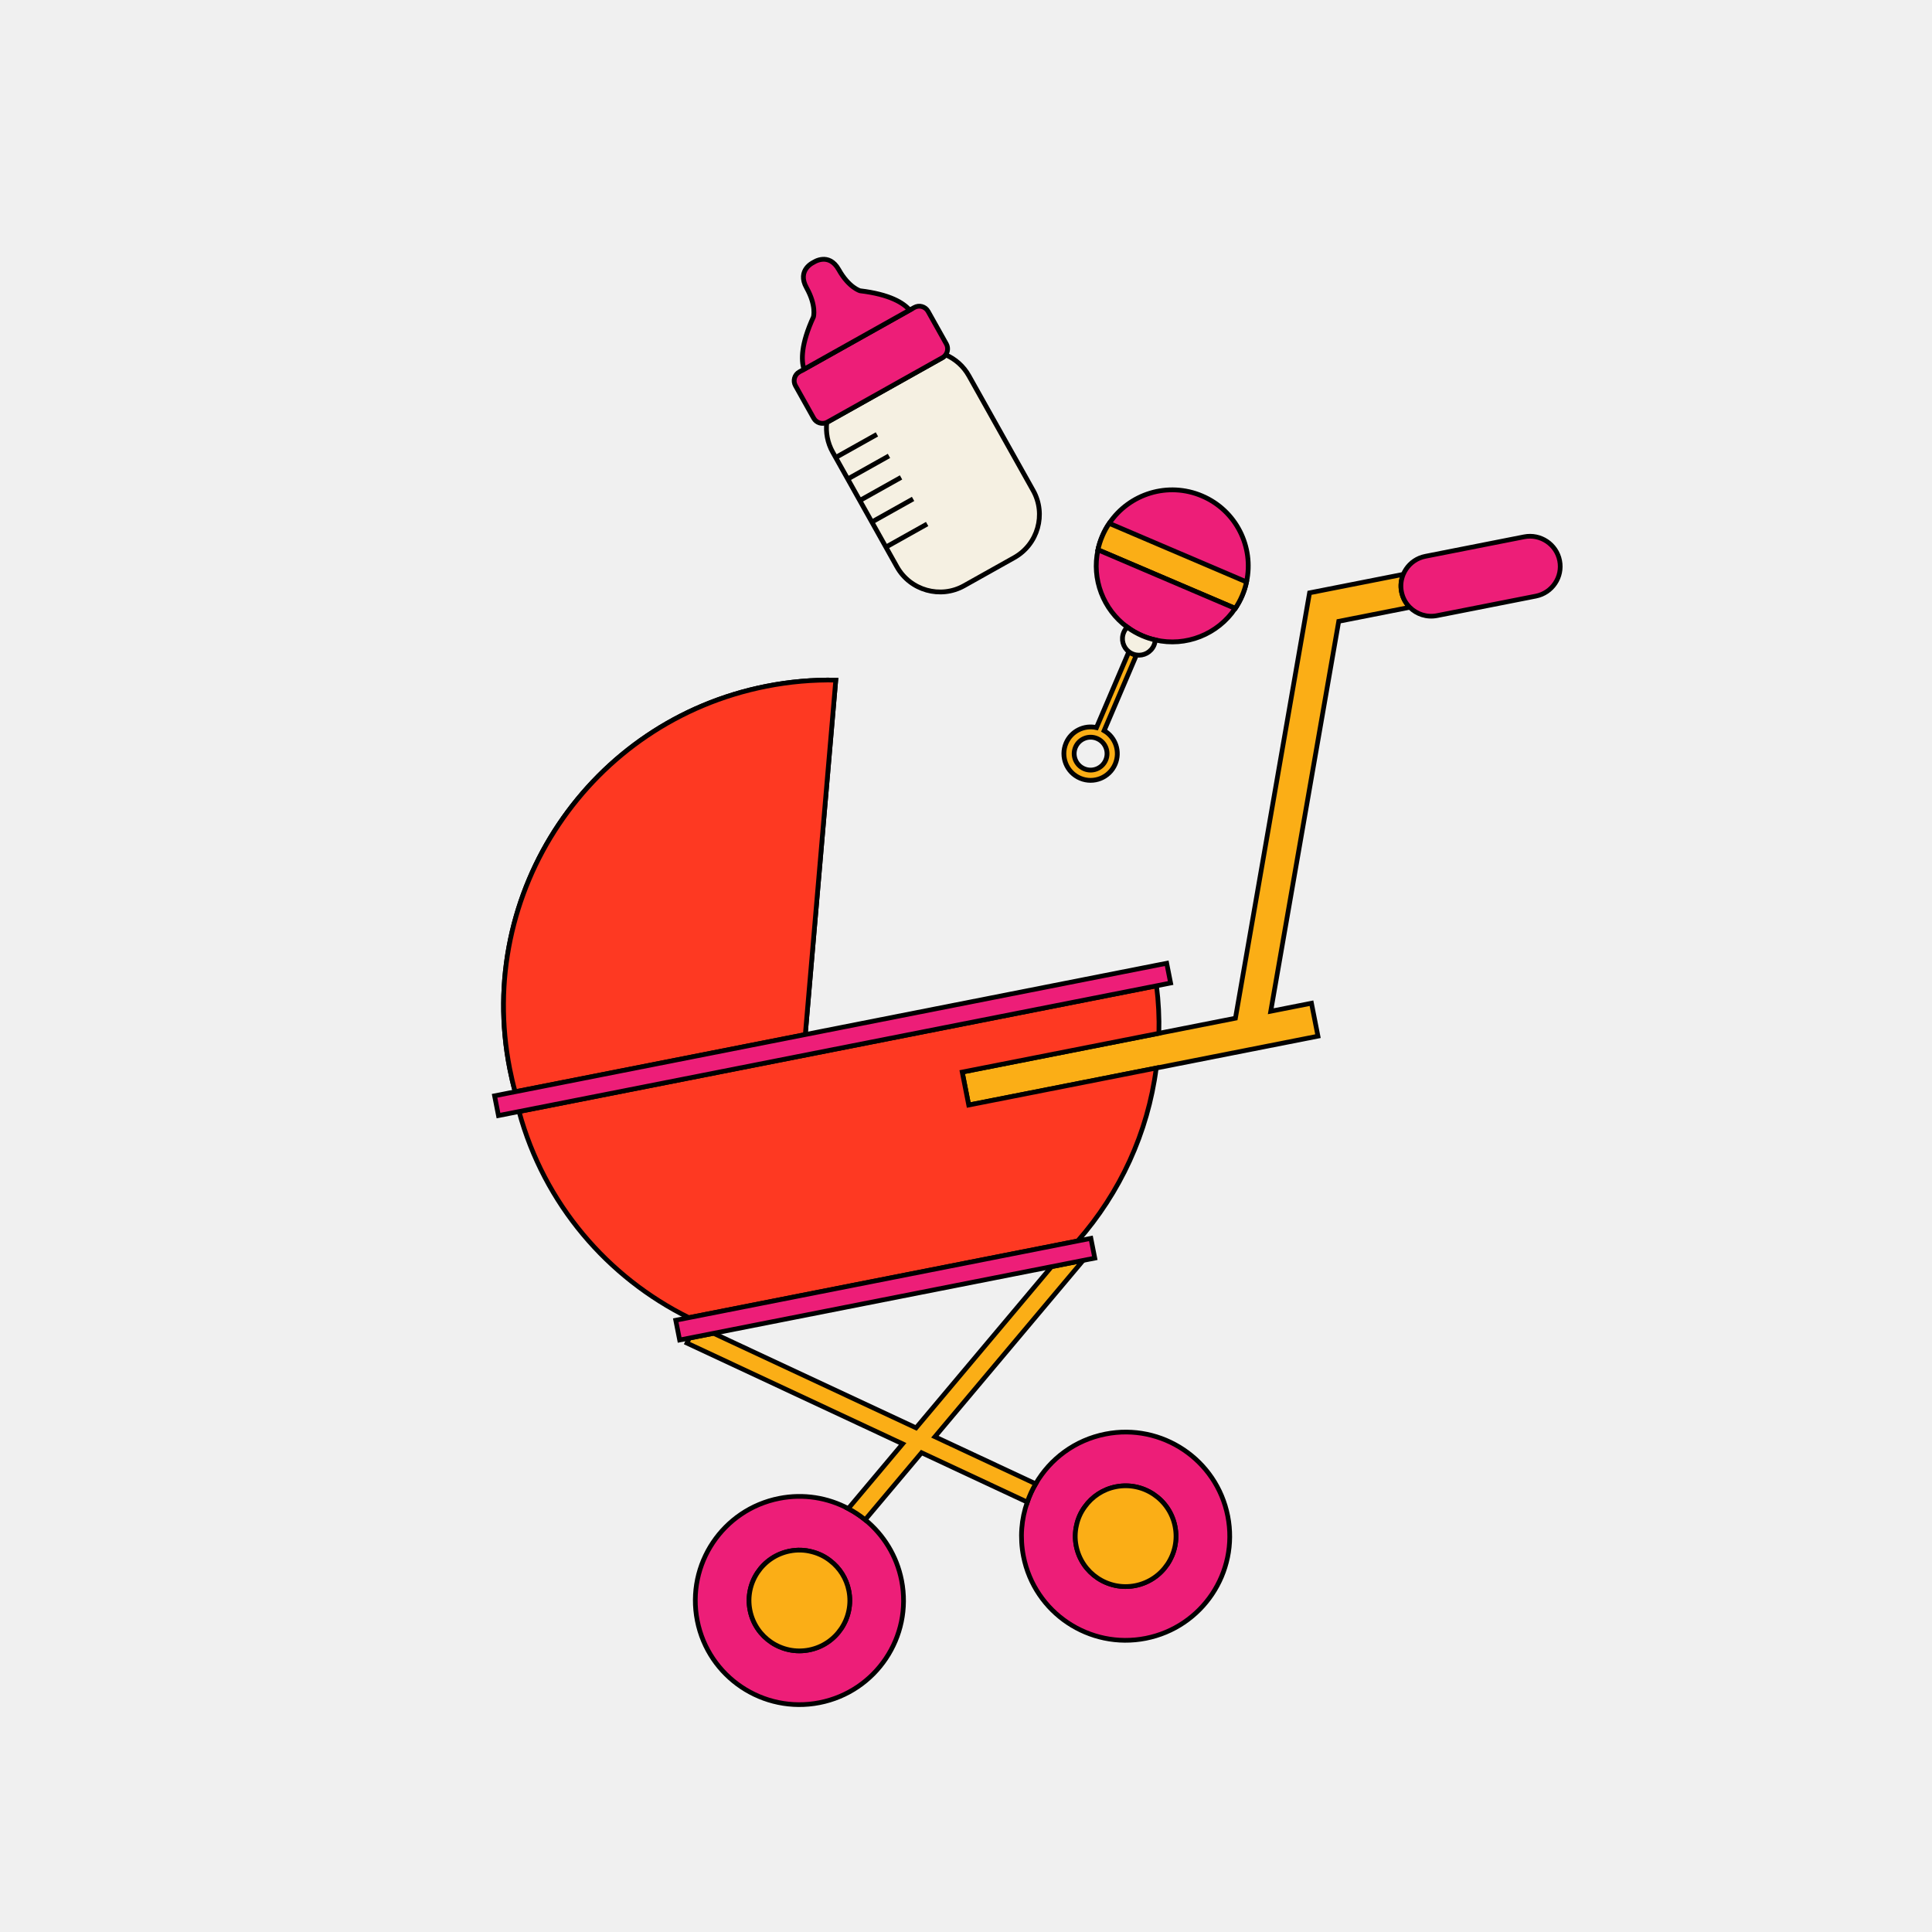
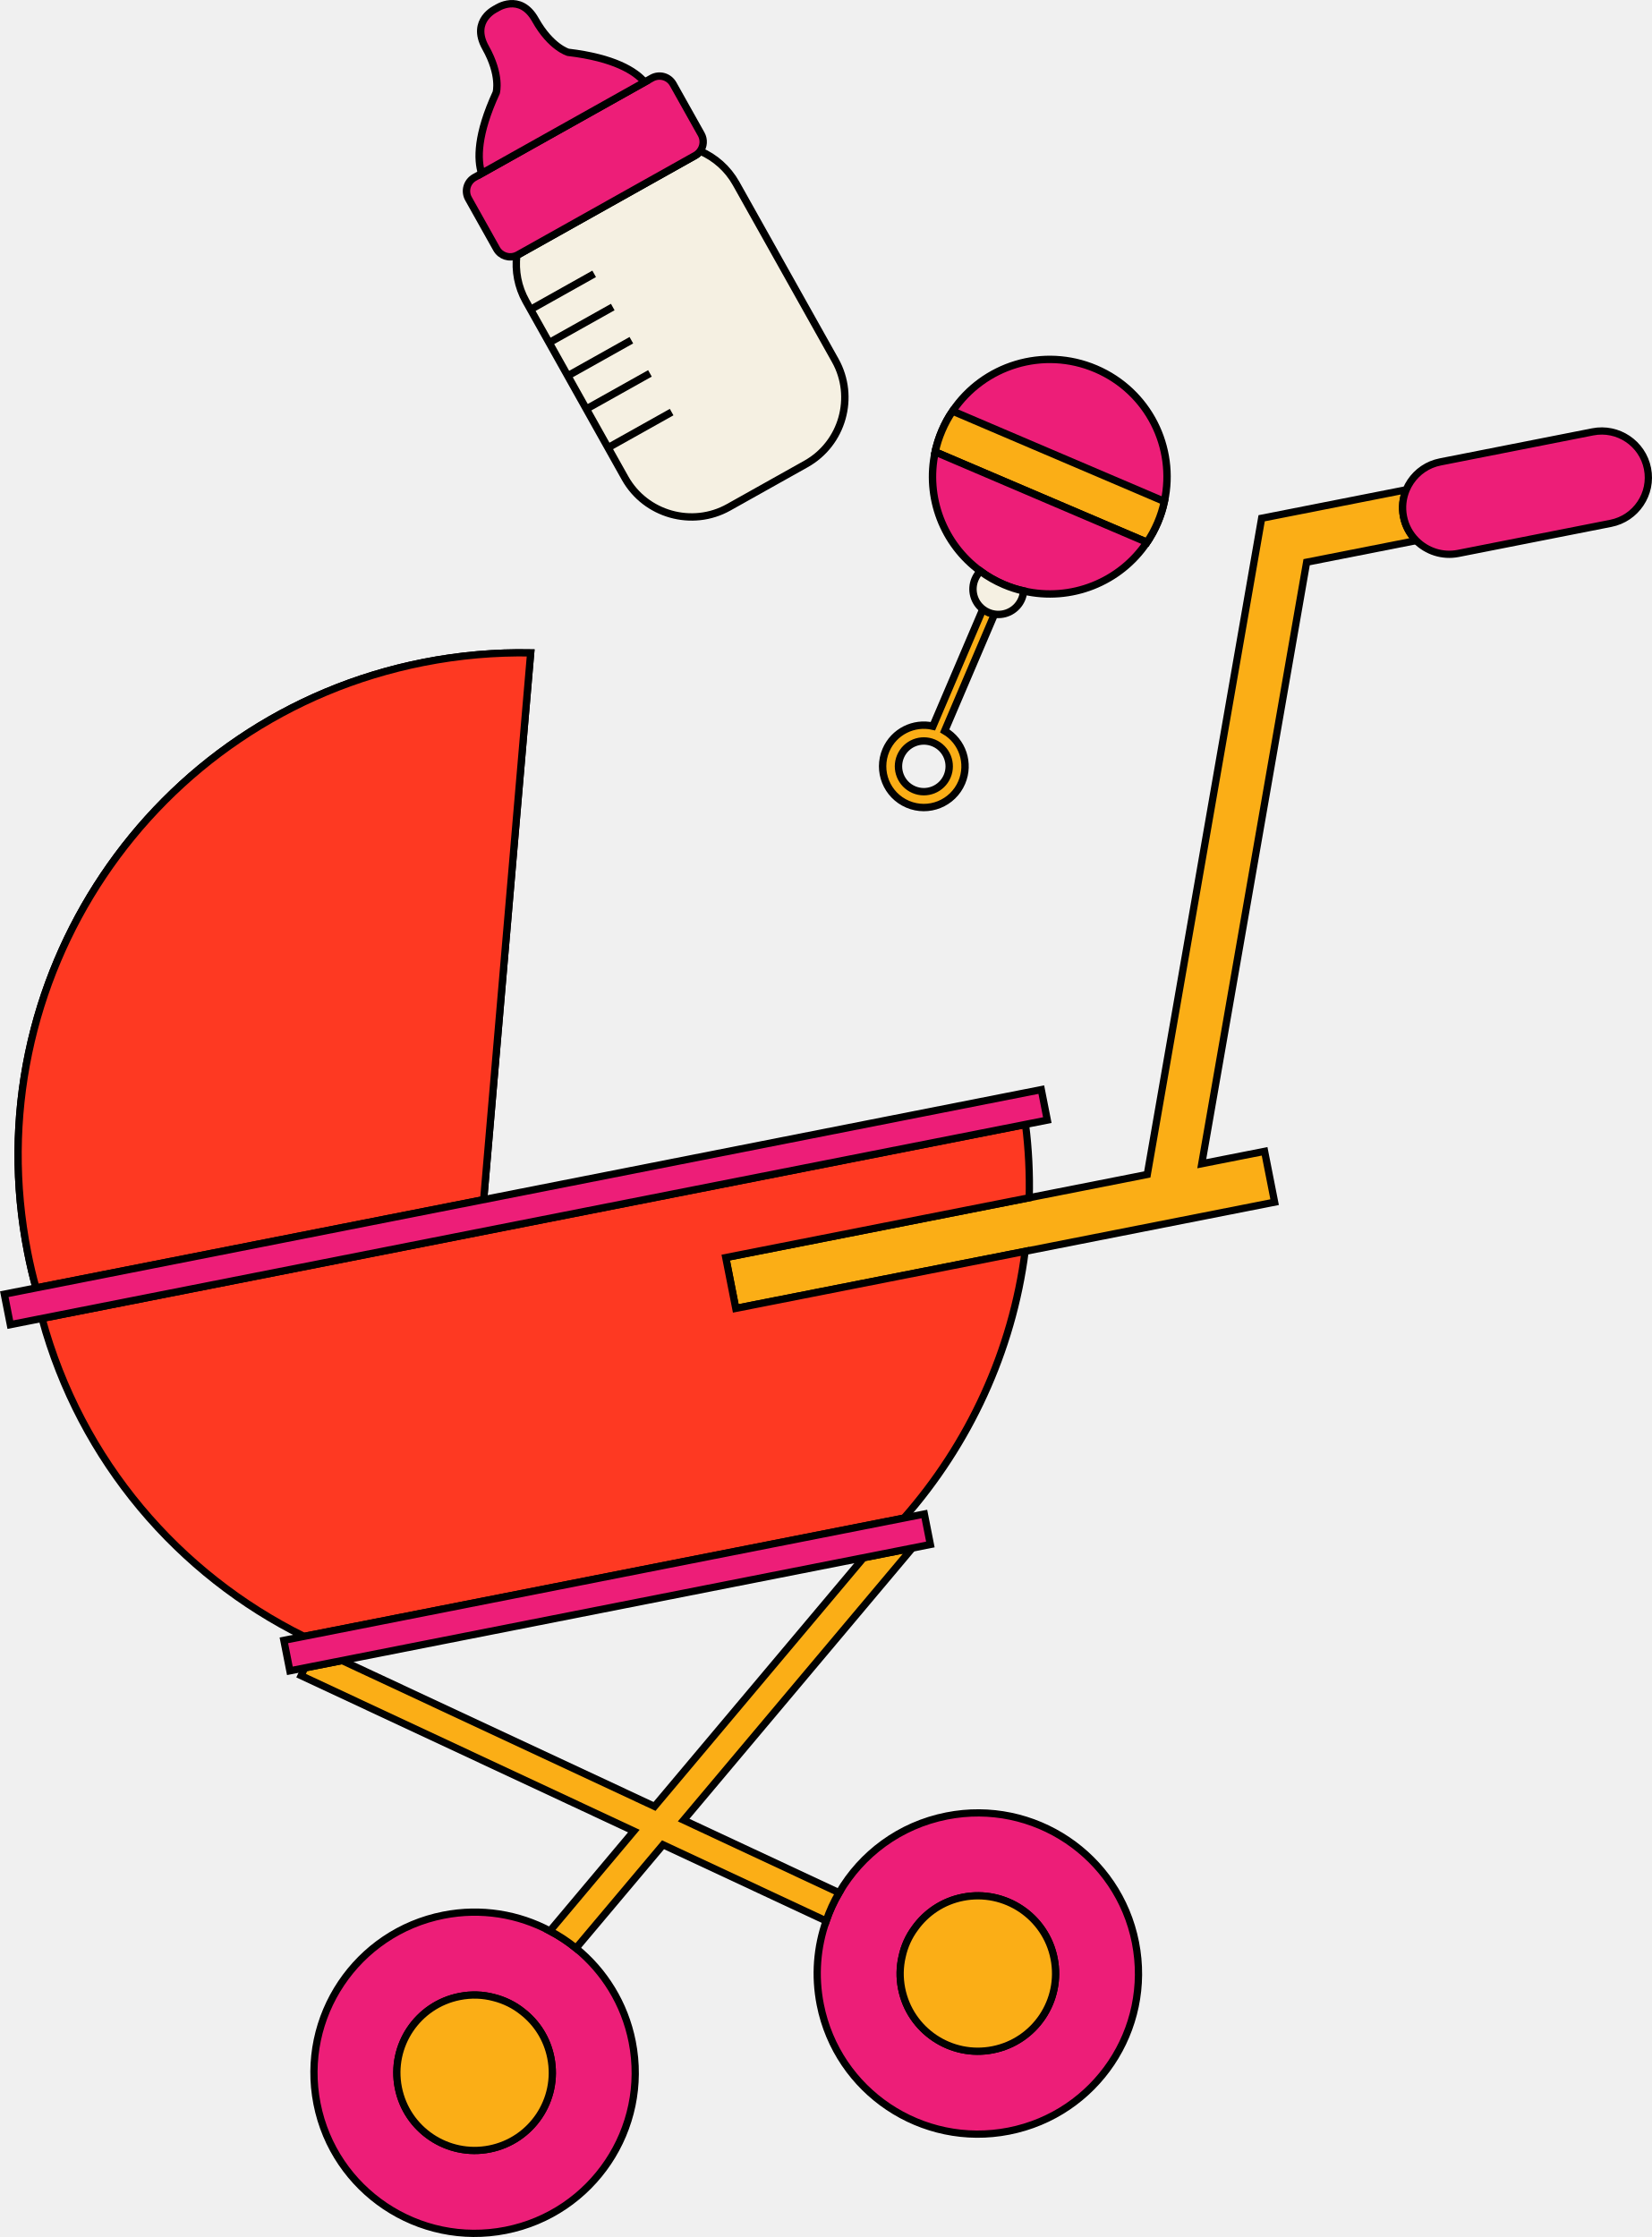
- <svg xmlns="http://www.w3.org/2000/svg" version="1.1" x="0px" y="0px" viewBox="0 0 1984.25 1984.25" style="enable-background:new 0 0 1984.25 1984.25;" xml:space="preserve">
-   <style type="text/css">
- 	.st0{fill:#29597E;stroke:#000000;stroke-width:2.696;stroke-miterlimit:10;}
- 	.st1{fill:#29597E;stroke:#000000;stroke-width:2.993;stroke-miterlimit:10;}
- 	.st2{fill:#FFFFFF;}
- 	.st3{fill:#1B1439;}
- 	.st4{fill:#F5F0E2;}
- 	.st5{fill:#ED1E78;}
- 	.st6{fill:#FE3922;stroke:#000000;stroke-width:6.294;stroke-miterlimit:10;}
- 	.st7{fill:#29597E;}
- 	.st8{fill:#D95F86;}
- 	.st9{fill:#D95F86;stroke:#000000;stroke-width:4.647;stroke-miterlimit:10;}
- 	.st10{fill:none;stroke:#000000;stroke-width:9.364;stroke-miterlimit:10;}
- 	.st11{fill:#ED1E78;stroke:#000000;stroke-width:4.923;stroke-miterlimit:10;}
- 	.st12{fill:#FBAE16;stroke:#020202;stroke-width:4.923;stroke-miterlimit:10;}
- 	.st13{fill:#F5F0E2;stroke:#000000;stroke-width:4.923;stroke-miterlimit:10;}
- 	.st14{fill:none;stroke:#000000;stroke-width:4.923;stroke-miterlimit:10;}
- 	.st15{fill:#29597E;stroke:#000000;stroke-width:2.521;stroke-miterlimit:10;}
- 	.st16{fill:#F9E819;}
- 	.st17{fill:#FBAE16;}
- 	.st18{fill:#FBAE16;stroke:#020202;stroke-width:4.821;stroke-miterlimit:10;}
- 	.st19{fill:#ED1E78;stroke:#000000;stroke-width:4.821;stroke-miterlimit:10;}
- 	.st20{fill:#FE3922;stroke:#000000;stroke-width:4.821;stroke-miterlimit:10;}
- 	.st21{fill:none;stroke:#000000;stroke-width:4.821;stroke-miterlimit:10;}
- 	.st22{fill:#020202;}
- 	.st23{fill:none;stroke:#020202;stroke-width:4;stroke-miterlimit:10;}
- </style>
-   <g id="Layer_1">
- </g>
-   <g id="Layer_3">
- </g>
-   <g id="Layer_4">
- </g>
-   <g id="Layer_5">
- </g>
-   <g id="Layer_6">
- </g>
-   <g id="Layer_7">
- </g>
-   <g id="Layer_8">
- </g>
-   <g id="Layer_2">
-     <g>
-       <path class="st11" d="M1275.74,611.83c-1.99,4.66-4.35,9.02-7.12,13.02l-140.96-60.17c0.98-4.77,2.49-9.49,4.48-14.15    c1.99-4.66,4.35-9.02,7.12-13.02c20.49-30.48,60.32-43.07,95.33-28.13c35.01,14.94,53.47,52.42,45.63,88.3    C1279.23,602.45,1277.72,607.18,1275.74,611.83z" />
-       <path class="st12" d="M1275.74,611.83c-1.99,4.66-4.35,9.02-7.12,13.02l-140.96-60.17c0.98-4.77,2.49-9.49,4.48-14.15    c1.99-4.66,4.35-9.02,7.12-13.02l140.96,60.17C1279.23,602.45,1277.72,607.18,1275.74,611.83z" />
-       <path class="st11" d="M1268.62,624.85c-17.92,26.72-50.71,39.7-82.1,32.4c-4.45-0.98-8.88-2.41-13.23-4.27    c-5.63-2.4-10.82-5.4-15.53-8.88c-24.72-18.08-36.7-49.34-30.1-79.42L1268.62,624.85z" />
-       <path class="st12" d="M1133.99,750.41l33.17-77.7c-1.39-0.18-2.74-0.57-4.1-1.15c-1.36-0.58-2.57-1.28-3.67-2.16l-33.25,77.89    c-12.67-2.89-25.99,3.59-31.27,15.97c-5.95,13.93,0.53,30.05,14.46,35.99c13.93,5.95,30.05-0.53,35.99-14.46    C1150.81,771.95,1145.75,757.26,1133.99,750.41z M1113.48,789.55c-8.58-3.66-12.56-13.57-8.9-22.15    c3.66-8.58,13.57-12.56,22.15-8.9c8.58,3.66,12.56,13.57,8.9,22.15C1131.97,789.23,1122.05,793.21,1113.48,789.55z" />
-       <path class="st13" d="M1185.22,662.66c-3.08,7.22-10.61,11.21-18.05,10.05c-1.39-0.18-2.74-0.57-4.1-1.15    c-1.36-0.58-2.57-1.28-3.67-2.16c-5.98-4.57-8.31-12.77-5.23-19.99c0.88-2.06,2.09-3.83,3.59-5.3c4.71,3.48,9.9,6.47,15.53,8.88    c4.35,1.86,8.78,3.29,13.23,4.27C1186.38,659.07,1185.96,660.92,1185.22,662.66z" />
-     </g>
-     <g>
-       <path class="st13" d="M995.1,385.96l66.01,117.8c13.61,24.3,4.87,55.31-19.42,68.93l-51.54,28.88    c-24.3,13.61-55.31,4.87-68.93-19.42l-66.01-117.8c-5.38-9.61-7.25-20.27-6.1-30.49c0.24-0.09,0.5-0.23,0.76-0.38l118.02-66.13    c1.36-0.76,2.49-1.78,3.32-2.97C981.01,368.66,989.51,375.98,995.1,385.96z" />
-       <path class="st11" d="M953.2,319.81l18.69,33.35c2.06,3.68,1.66,8.06-0.68,11.22c-0.83,1.19-1.96,2.21-3.32,2.97l-118.02,66.13    c-0.26,0.14-0.52,0.29-0.76,0.38c-4.92,2.27-10.75,0.41-13.43-4.37l-18.69-33.35c-2.83-5.04-1.05-11.36,4-14.19l118.02-66.13    C944.06,312.98,950.37,314.77,953.2,319.81z" />
-       <path class="st11" d="M934.26,318.47l-108.52,60.81c-2.95-9.23-3.2-25.73,9.71-53.81c0,0,3.24-11.49-7.08-29.89    s7.14-26.11,7.14-26.11s15.68-10.87,25.99,7.54s21.8,21.64,21.8,21.64C913.99,302.31,927.93,311.14,934.26,318.47z" />
-       <line class="st14" x1="900.64" y1="446.14" x2="857.55" y2="470.29" />
-       <line class="st14" x1="913.02" y1="468.23" x2="869.93" y2="492.38" />
-       <line class="st14" x1="925.4" y1="490.32" x2="882.3" y2="514.47" />
-       <line class="st14" x1="937.77" y1="512.41" x2="894.68" y2="536.55" />
-       <line class="st14" x1="952.21" y1="538.18" x2="909.12" y2="562.32" />
-     </g>
-     <g>
-       <path class="st18" d="M1439.4,607.82c1.24,6.29,4.27,11.67,8.48,15.91l-72.96,14.39l-69.81,400.47l41.83-8.25l6.67,33.84    l-358.7,70.73l-6.67-33.84l280.6-55.33l76.13-436.88l96.24-18.98C1438.92,595.4,1438.16,601.53,1439.4,607.82z" />
-       <path class="st19" d="M1601.83,575.79c1.65,8.39-0.23,16.64-4.69,23.28c-4.45,6.64-11.37,11.52-19.76,13.18l-101.52,20.02    c-10.49,2.07-20.88-1.44-27.98-8.54c-4.21-4.23-7.24-9.61-8.48-15.91c-1.24-6.29-0.48-12.42,1.81-17.93    c0.82-1.92,1.74-3.65,2.88-5.35c4.45-6.64,11.37-11.52,19.76-13.18l101.52-20.02C1582.15,548.03,1598.52,559.01,1601.83,575.79z" />
-       <path class="st19" d="M888.57,1560.87c-5.44-4.41-11.26-8.26-17.38-11.48c-20.9-11.14-45.73-15.45-70.83-10.5    c-57.93,11.42-95.64,67.65-84.22,125.59c11.42,57.93,67.65,95.64,125.59,84.22c57.93-11.42,95.64-67.65,84.22-125.59    C920.93,1597.66,907.18,1576.04,888.57,1560.87z M831.05,1694.55c-28.02,5.53-55.24-12.73-60.77-40.75    c-5.53-28.02,12.73-55.24,40.75-60.77c7.85-1.55,15.57-1.24,22.85,0.7c7.03,1.78,13.57,4.99,19.09,9.45    c9.46,7.34,16.35,18.01,18.83,30.6C877.33,1661.8,859.07,1689.03,831.05,1694.55z" />
-       <path class="st19" d="M1135.37,1472.83c-31.34,6.18-56.78,25.47-71.69,51.12c-3.48,5.89-6.38,12.23-8.6,18.78    c-6.08,17.3-7.73,36.4-3.93,55.69c11.42,57.93,67.66,95.64,125.59,84.22s95.64-67.65,84.22-125.59    C1249.53,1499.11,1193.3,1461.4,1135.37,1472.83z M1166.07,1628.49c-28.02,5.53-55.24-12.73-60.77-40.75    c-1.44-7.31-1.25-14.52,0.36-21.37c1.47-6.83,4.41-13.31,8.52-18.84c7.39-10.32,18.47-17.92,31.87-20.56    c28.02-5.53,55.24,12.73,60.77,40.75C1212.34,1595.74,1194.08,1622.96,1166.07,1628.49z" />
-       <path class="st20" d="M988.24,1101.07l6.67,33.84l192.61-37.98c-8.61,66.52-37.28,128.29-80.71,177.63l-399.31,78.74    c-83.29-41.23-148.55-116.53-174.42-211.69l654.73-129.1c2.04,16.4,2.85,32.62,2.44,48.74L988.24,1101.07z" />
-       <path class="st21" d="M858.37,698.49l-31.29,364.05l-297.99,58.76c-2.14-7.66-3.98-15.53-5.55-23.51    c-35.75-181.31,82.21-357.22,263.52-392.97C811.02,700.09,834.87,698.06,858.37,698.49z" />
-       <path class="st20" d="M858.37,698.49l-31.29,364.05l-297.99,58.76c-2.14-7.66-3.98-15.53-5.55-23.51    c-35.75-181.31,82.21-357.22,263.52-392.97C811.02,700.09,834.87,698.06,858.37,698.49z" />
-       <rect x="503.26" y="1057.22" transform="matrix(0.9811 -0.1935 0.1935 0.9811 -190.3803 185.5941)" class="st19" width="703.62" height="20.69" />
-       <path class="st18" d="M960.21,1475.59l103.47,48.36c-3.48,5.89-6.38,12.23-8.6,18.78L946.5,1492l-57.93,68.87    c-5.44-4.41-11.26-8.26-17.38-11.48l55.86-66.49l-221.49-103.48l2.37-5.11l24.97-4.92l207.93,97.09l139.13-165.53l31.34-6.18    l0.51,0.46L960.21,1475.59z" />
-       <rect x="691.87" y="1313.73" transform="matrix(0.9811 -0.1935 0.1935 0.9811 -238.9842 200.906)" class="st19" width="434.59" height="20.69" />
-       <path class="st18" d="M1206.82,1567.72c5.53,28.02-12.73,55.24-40.75,60.77c-28.02,5.53-55.24-12.73-60.77-40.75    c-1.44-7.31-1.25-14.52,0.36-21.37c1.47-6.83,4.41-13.31,8.52-18.84c7.39-10.32,18.47-17.92,31.87-20.56    C1174.07,1521.45,1201.29,1539.7,1206.82,1567.72z" />
-       <path class="st18" d="M871.8,1633.78c5.53,28.02-12.73,55.24-40.75,60.77c-28.02,5.53-55.24-12.73-60.77-40.75    c-5.53-28.02,12.73-55.24,40.75-60.77c7.85-1.55,15.57-1.24,22.85,0.7c7.03,1.78,13.57,4.99,19.09,9.45    C862.44,1610.53,869.32,1621.19,871.8,1633.78z" />
+ <svg xmlns="http://www.w3.org/2000/svg" id="Layer_2" data-name="Layer 2" viewBox="0 0 1099.72 1489.33">
+   <defs>
+     <style>
+       .cls-1, .cls-2, .cls-3, .cls-4, .cls-5, .cls-6, .cls-7, .cls-8 {
+         stroke-miterlimit: 10;
+       }
+ 
+       .cls-1, .cls-3 {
+         fill: #fbae16;
+         stroke: #020202;
+       }
+ 
+       .cls-1, .cls-5, .cls-6, .cls-7 {
+         stroke-width: 4.82px;
+       }
+ 
+       .cls-2 {
+         fill: #f5f0e2;
+       }
+ 
+       .cls-2, .cls-3, .cls-4, .cls-8 {
+         stroke-width: 4.92px;
+       }
+ 
+       .cls-2, .cls-4, .cls-5, .cls-6, .cls-7, .cls-9, .cls-8 {
+         stroke: #000;
+       }
+ 
+       .cls-4, .cls-7, .cls-9 {
+         fill: #ed1e78;
+       }
+ 
+       .cls-5 {
+         fill: #fe3922;
+       }
+ 
+       .cls-6, .cls-8 {
+         fill: none;
+       }
+ 
+       .cls-9 {
+         stroke-miterlimit: 10;
+         stroke-width: 4.82px;
+       }
+     </style>
+   </defs>
+   <g id="Layer_1-2" data-name="Layer 1">
+     <g id="Layer_2-2" data-name="Layer 2">
+       <g>
+         <path class="cls-4" d="m770.63,348.01c-1.99,4.66-4.35,9.02-7.12,13.02l-140.96-60.17c.98-4.77,2.49-9.49,4.48-14.15,1.99-4.66,4.35-9.02,7.12-13.02,20.49-30.48,60.32-43.07,95.33-28.13s53.47,52.42,45.63,88.3c-.99,4.77-2.5,9.5-4.48,14.15Z" />
+         <path class="cls-3" d="m770.63,348.01c-1.99,4.66-4.35,9.02-7.12,13.02l-140.96-60.17c.98-4.77,2.49-9.49,4.48-14.15,1.99-4.66,4.35-9.02,7.12-13.02l140.96,60.17c-.99,4.77-2.5,9.5-4.48,14.15Z" />
+         <path class="cls-4" d="m763.51,361.03c-17.92,26.72-50.71,39.7-82.1,32.4-4.45-.98-8.88-2.41-13.23-4.27-5.63-2.4-10.82-5.4-15.53-8.88-24.72-18.08-36.7-49.34-30.1-79.42l140.96,60.17Z" />
+         <path class="cls-3" d="m628.88,486.59l33.17-77.7c-1.39-.18-2.74-.57-4.1-1.15s-2.57-1.28-3.67-2.16l-33.25,77.89c-12.67-2.89-25.99,3.59-31.27,15.97-5.95,13.93.53,30.05,14.46,35.99,13.93,5.95,30.05-.53,35.99-14.46,5.49-12.84.43-27.53-11.33-34.38Zm-20.51,39.14c-8.58-3.66-12.56-13.57-8.9-22.15s13.57-12.56,22.15-8.9c8.58,3.66,12.56,13.57,8.9,22.15s-13.58,12.56-22.15,8.9Z" />
+         <path class="cls-2" d="m680.11,398.84c-3.08,7.22-10.61,11.21-18.05,10.05-1.39-.18-2.74-.57-4.1-1.15s-2.57-1.28-3.67-2.16c-5.98-4.57-8.31-12.77-5.23-19.99.88-2.06,2.09-3.83,3.59-5.3,4.71,3.48,9.9,6.47,15.53,8.88,4.35,1.86,8.78,3.29,13.23,4.27-.14,1.81-.56,3.66-1.3,5.4Z" />
+       </g>
+       <g>
+         <path class="cls-2" d="m489.99,122.14l66.01,117.8c13.61,24.3,4.87,55.31-19.42,68.93l-51.54,28.88c-24.3,13.61-55.31,4.87-68.93-19.42l-66.01-117.8c-5.38-9.61-7.25-20.27-6.1-30.49.24-.09.5-.23.76-.38l118.02-66.13c1.36-.76,2.49-1.78,3.32-2.97,9.8,4.28,18.3,11.6,23.89,21.58Z" />
+         <path class="cls-4" d="m448.09,55.99l18.69,33.35c2.06,3.68,1.66,8.06-.68,11.22-.83,1.19-1.96,2.21-3.32,2.97l-118.02,66.13c-.26.14-.52.29-.76.38-4.92,2.27-10.75.41-13.43-4.37l-18.69-33.35c-2.83-5.04-1.05-11.36,4-14.19l118.02-66.13c5.05-2.84,11.36-1.05,14.19,3.99Z" />
+         <path class="cls-4" d="m429.15,54.65l-108.52,60.81c-2.95-9.23-3.2-25.73,9.71-53.81,0,0,3.24-11.49-7.08-29.89s7.14-26.11,7.14-26.11c0,0,15.68-10.87,25.99,7.54s21.8,21.64,21.8,21.64c30.69,3.66,44.63,12.49,50.96,19.82Z" />
+         <line class="cls-8" x1="395.53" y1="182.32" x2="352.44" y2="206.47" />
+         <line class="cls-8" x1="407.91" y1="204.41" x2="364.82" y2="228.56" />
+         <line class="cls-8" x1="420.29" y1="226.5" x2="377.19" y2="250.65" />
+         <line class="cls-8" x1="432.66" y1="248.59" x2="389.57" y2="272.73" />
+         <line class="cls-8" x1="447.1" y1="274.36" x2="404.01" y2="298.5" />
+       </g>
+       <g>
+         <path class="cls-1" d="m934.29,344c1.24,6.29,4.27,11.67,8.48,15.91l-72.96,14.39-69.81,400.47,41.83-8.25,6.67,33.84-358.7,70.73-6.67-33.84,280.6-55.33,76.13-436.88,96.24-18.98c-2.29,5.52-3.05,11.65-1.81,17.94Z" />
+         <path class="cls-7" d="m1096.72,311.97c1.65,8.39-.23,16.64-4.69,23.28-4.45,6.64-11.37,11.52-19.76,13.18l-101.52,20.02c-10.49,2.07-20.88-1.44-27.98-8.54-4.21-4.23-7.24-9.61-8.48-15.91-1.24-6.29-.48-12.42,1.81-17.93.82-1.92,1.74-3.65,2.88-5.35,4.45-6.64,11.37-11.52,19.76-13.18l101.52-20.02c16.78-3.31,33.15,7.67,36.46,24.45Z" />
+         <path class="cls-7" d="m383.46,1297.05c-5.44-4.41-11.26-8.26-17.38-11.48-20.9-11.14-45.73-15.45-70.83-10.5-57.93,11.42-95.64,67.65-84.22,125.59,11.42,57.93,67.65,95.64,125.59,84.22,57.93-11.42,95.64-67.65,84.22-125.59-5.02-25.45-18.77-47.07-37.38-62.24Zm-57.52,133.68c-28.02,5.53-55.24-12.73-60.77-40.75s12.73-55.24,40.75-60.77c7.85-1.55,15.57-1.24,22.85.7,7.03,1.78,13.57,4.99,19.09,9.45,9.46,7.34,16.35,18.01,18.83,30.6,5.53,28.02-12.73,55.25-40.75,60.77Z" />
+         <path class="cls-7" d="m630.26,1209.01c-31.34,6.18-56.78,25.47-71.69,51.12-3.48,5.89-6.38,12.23-8.6,18.78-6.08,17.3-7.73,36.4-3.93,55.69,11.42,57.93,67.66,95.64,125.59,84.22s95.64-67.65,84.22-125.59c-11.43-57.94-67.66-95.65-125.59-84.22Zm30.7,155.66c-28.02,5.53-55.24-12.73-60.77-40.75-1.44-7.31-1.25-14.52.36-21.37,1.47-6.83,4.41-13.31,8.52-18.84,7.39-10.32,18.47-17.92,31.87-20.56,28.02-5.53,55.24,12.73,60.77,40.75,5.52,28.02-12.74,55.24-40.75,60.77Z" />
+         <path class="cls-5" d="m483.13,837.25l6.67,33.84,192.61-37.98c-8.61,66.52-37.28,128.29-80.71,177.63l-399.31,78.74c-83.29-41.23-148.55-116.53-174.42-211.69l654.73-129.1c2.04,16.4,2.85,32.62,2.44,48.74l-202.01,39.82Z" />
+         <path class="cls-6" d="m353.26,434.67l-31.29,364.05-297.99,58.76c-2.14-7.66-3.98-15.53-5.55-23.51-35.75-181.31,82.21-357.22,263.52-392.97,23.96-4.73,47.81-6.76,71.31-6.33Z" />
+         <path class="cls-5" d="m353.26,434.67l-31.29,364.05-297.99,58.76c-2.14-7.66-3.98-15.53-5.55-23.51-35.75-181.31,82.21-357.22,263.52-392.97,23.96-4.73,47.81-6.76,71.31-6.33Z" />
+         <rect class="cls-9" x="-1.82" y="793.36" width="703.62" height="20.69" transform="translate(-148.9 82.91) rotate(-11.16)" />
+         <path class="cls-1" d="m455.1,1211.77l103.47,48.36c-3.48,5.89-6.38,12.23-8.6,18.78l-108.58-50.73-57.93,68.87c-5.44-4.41-11.26-8.26-17.38-11.48l55.86-66.49-221.49-103.48,2.37-5.11,24.97-4.92,207.93,97.09,139.13-165.53,31.34-6.18.51.46-151.6,180.36Z" />
+         <rect class="cls-9" x="186.8" y="1049.87" width="434.59" height="20.69" transform="translate(-197.51 98.23) rotate(-11.16)" />
+         <path class="cls-1" d="m701.71,1303.9c5.53,28.02-12.73,55.24-40.75,60.77s-55.24-12.73-60.77-40.75c-1.44-7.31-1.25-14.52.36-21.37,1.47-6.83,4.41-13.31,8.52-18.84,7.39-10.32,18.47-17.92,31.87-20.56,28.02-5.52,55.24,12.73,60.77,40.75Z" />
+         <path class="cls-1" d="m366.69,1369.96c5.53,28.02-12.73,55.24-40.75,60.77s-55.24-12.73-60.77-40.75,12.73-55.24,40.75-60.77c7.85-1.55,15.57-1.24,22.85.7,7.03,1.78,13.57,4.99,19.09,9.45,9.47,7.35,16.35,18.01,18.83,30.6Z" />
+       </g>
    </g>
  </g>
-   <g id="Layer_9">
- </g>
</svg>
